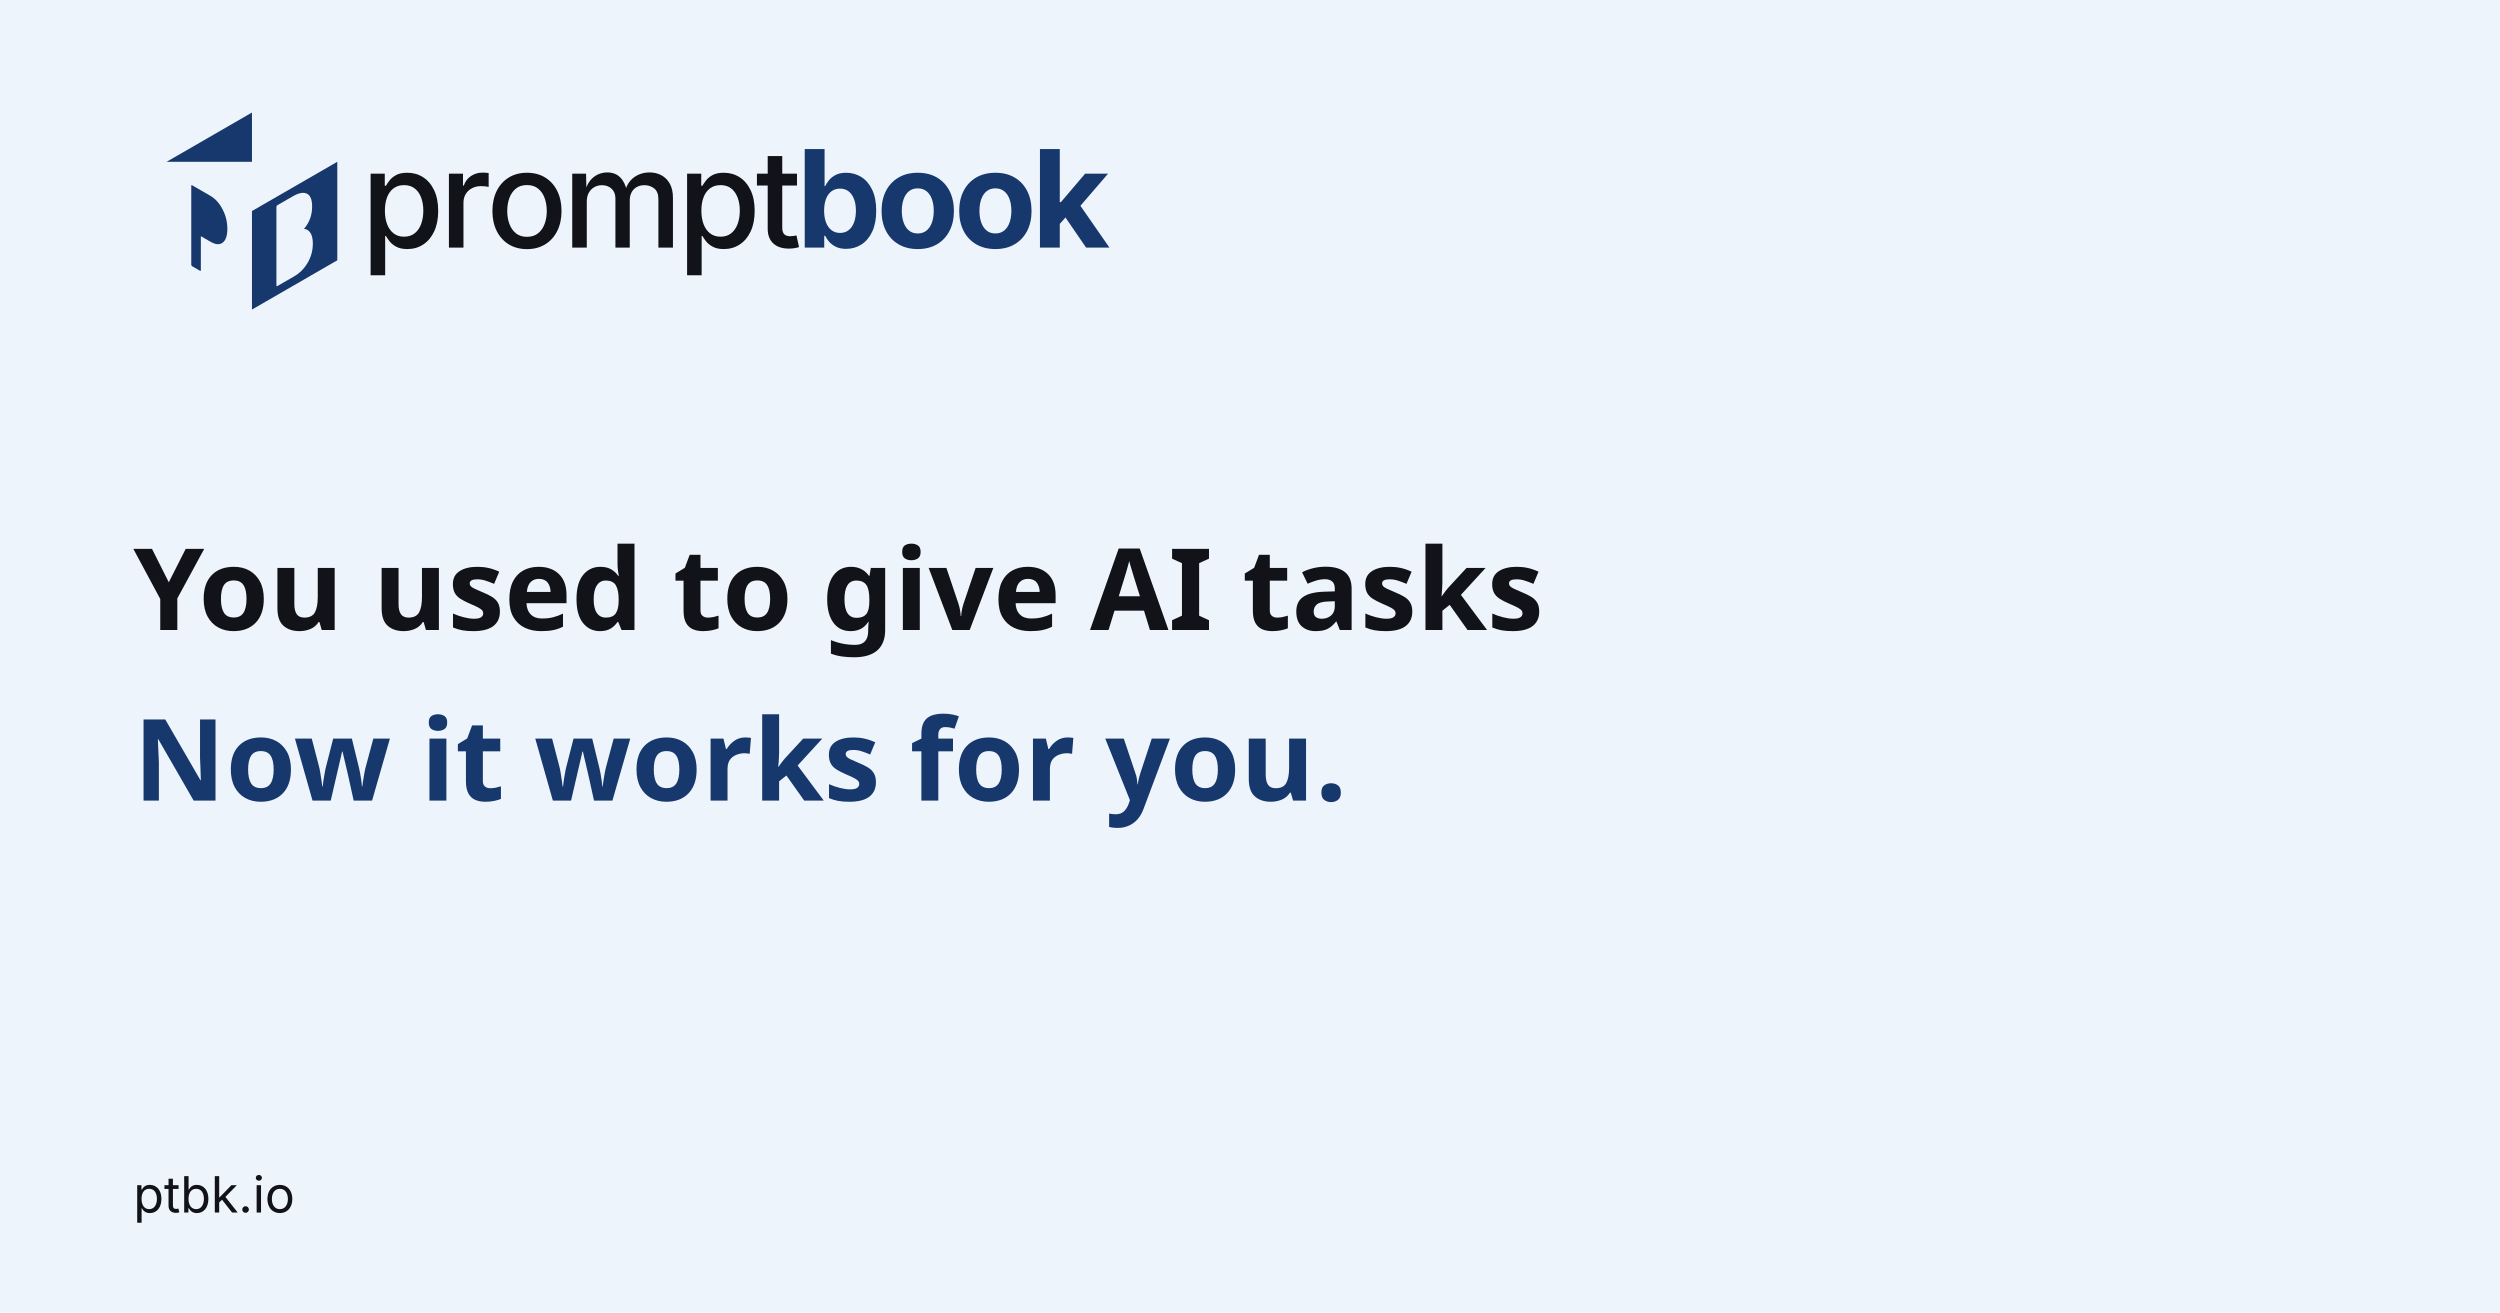
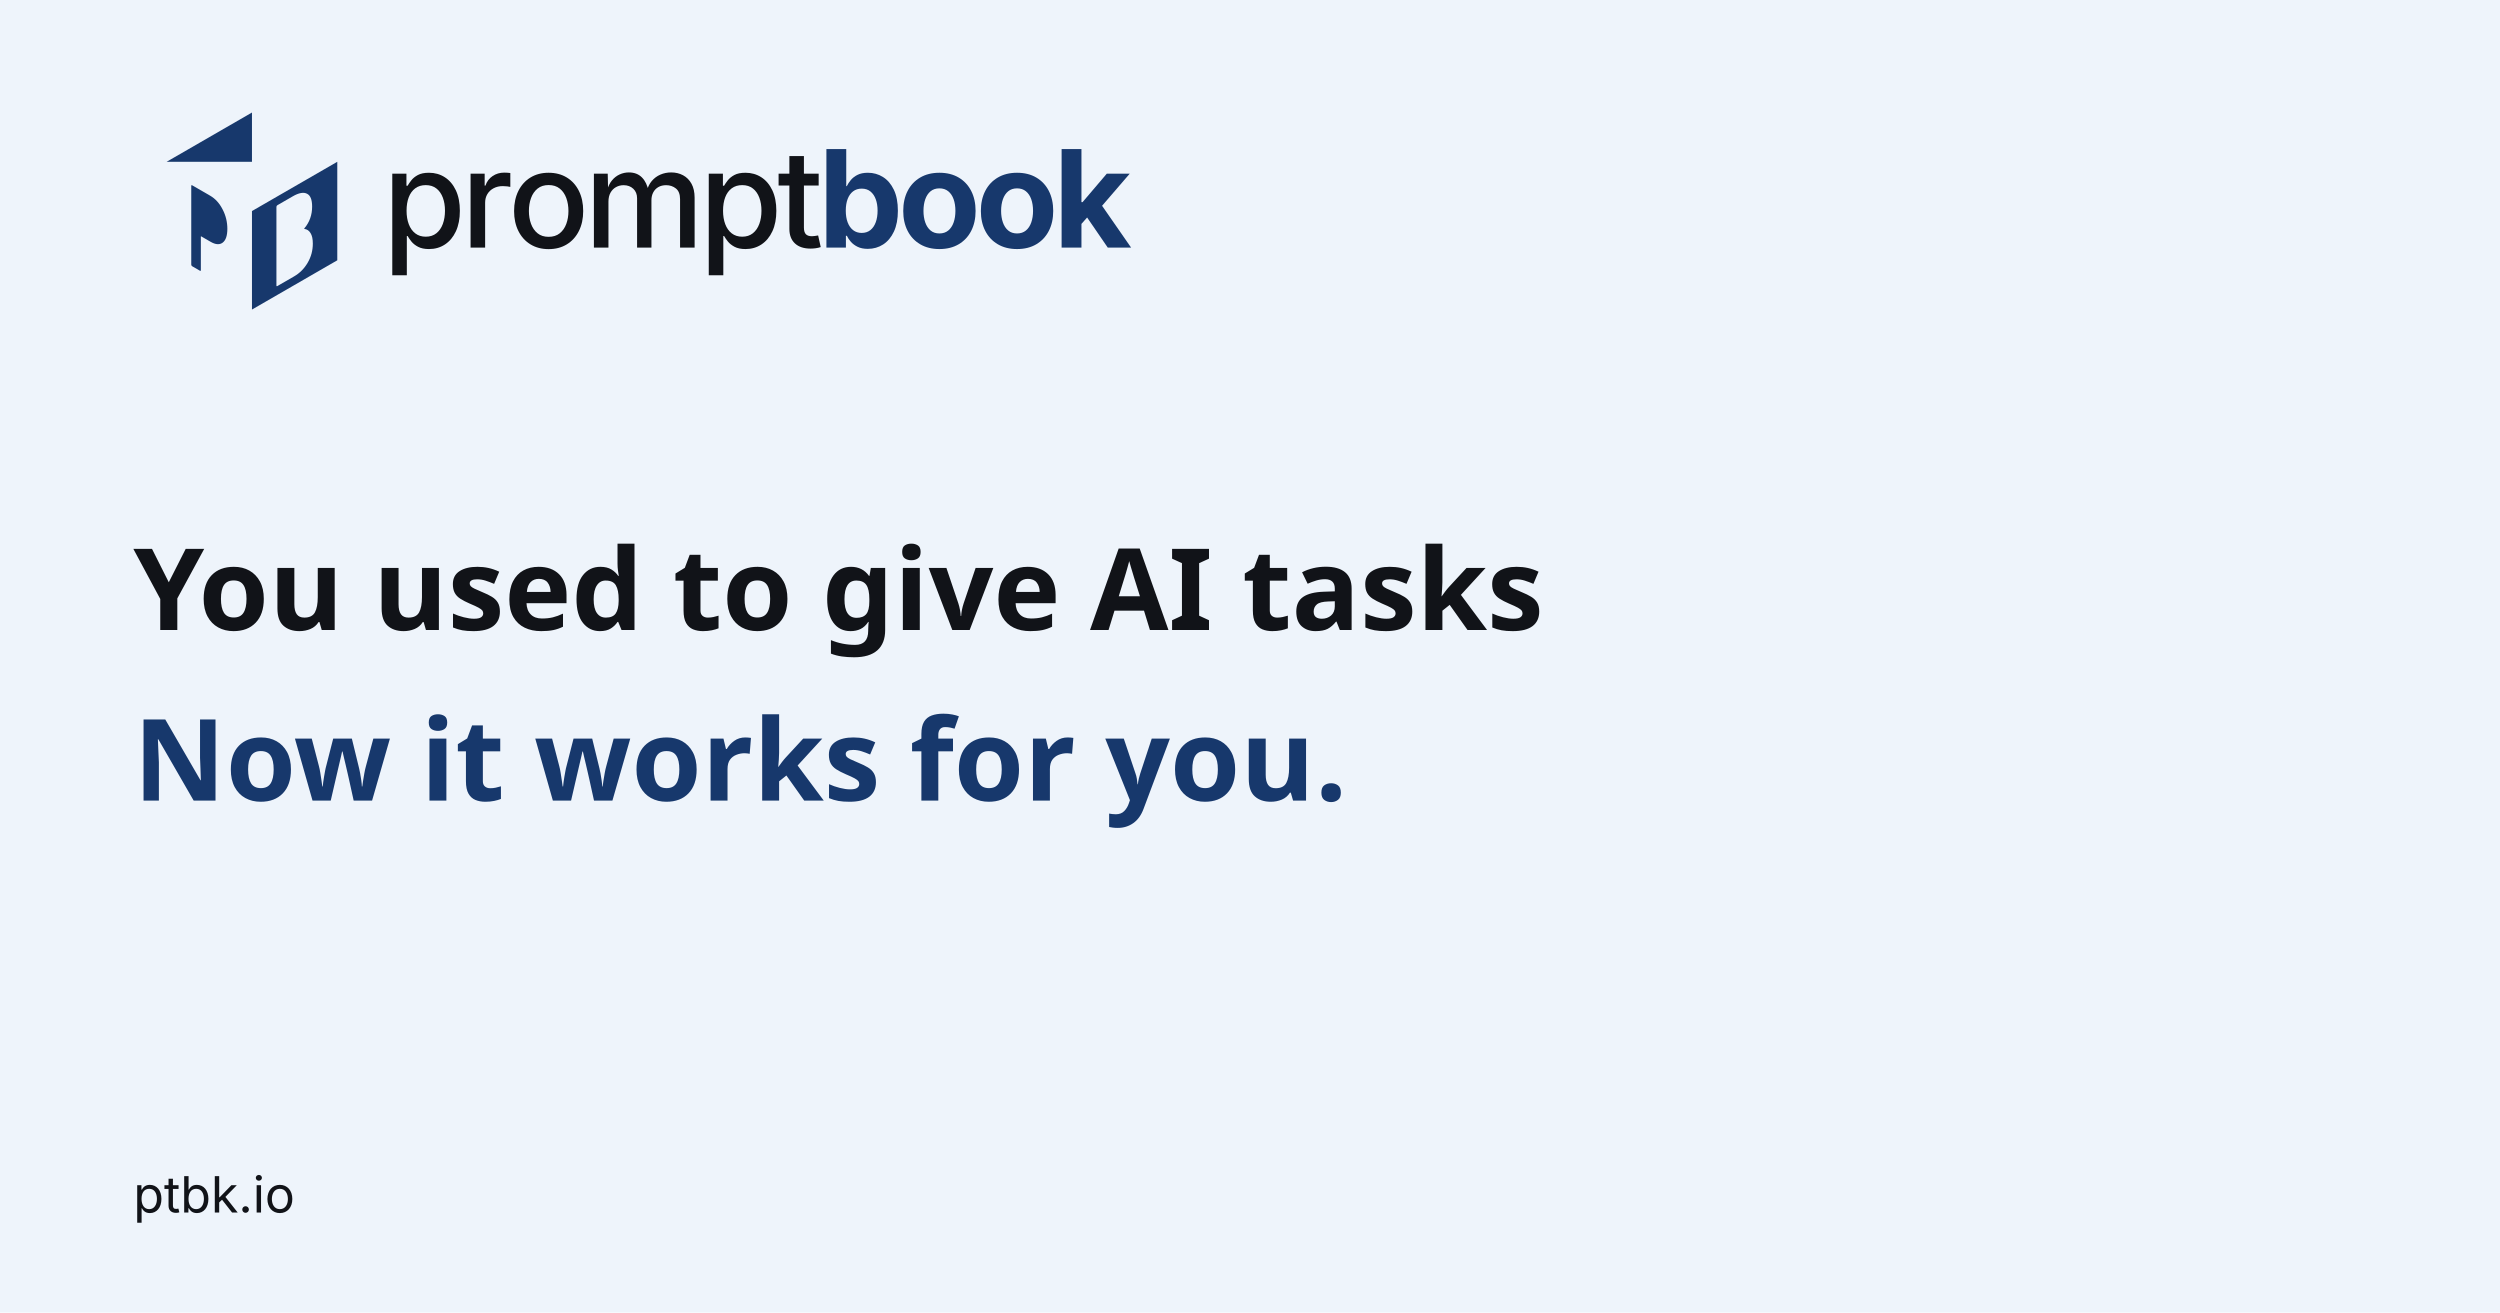
<svg xmlns="http://www.w3.org/2000/svg" width="1200" height="630" viewBox="0 0 1200 630" role="img">
  <rect width="1200" height="630" fill="#EEF4FB" />
  <g transform="translate(64 48) scale(.65)">
    <g transform="translate(10 4.395833) scale(1.212565)">
      <path fill="#17386C" transform="matrix(0.992349 0.572933 -0.992349 0.572933 -100.273 -96.45293)" d="M 170.435,57.258 V 4.896 l 26.181,26.181 v 0 z" />
      <path fill="#17386C" transform="matrix(0.992349 0.572933 0 1.145866 -157.0928 -136.5028)" d="m 197.138,68.251 c 3.15,0 5.687,1.146 7.61,3.437 1.964,2.25 2.946,5.217 2.946,8.899 0,3.601 -0.941,6.505 -2.823,8.715 -1.882,2.209 -4.357,3.314 -7.426,3.314 h -5.769 c -0.164,0 -0.245,0.082 -0.245,0.245 V 110.659 c 0,0.409 -0.205,0.614 -0.614,0.614 h -4.664 c -0.409,0 -0.614,-0.205 -0.614,-0.614 V 68.864 c 0,-0.409 0.205,-0.614 0.614,-0.614 z" />
      <path fill="#17386C" transform="matrix(0.9923484 -0.5729326 0 1.145865 -167.4698 124.8194)" d="m 233.255,63.55 v 52.362 h 52.362 V 63.55 Z m 15.625,4.7 h 9.39 c 3.723,0 6.629,0.982 8.715,2.946 2.128,1.923 3.191,4.746 3.191,8.469 0,4.419 -1.575,7.467 -4.726,9.145 -0.205,0.123 -0.225,0.225 -0.061,0.306 1.637,0.982 2.905,2.353 3.805,4.112 0.941,1.759 1.411,3.846 1.411,6.26 h 5.2e-4 c 0,3.723 -1.064,6.608 -3.192,8.654 -2.087,2.046 -4.848,3.069 -8.285,3.069 h -10.249 c -0.409,0 -0.613,-0.205 -0.613,-0.614 V 68.864 c 0,-0.409 0.204,-0.614 0.613,-0.614 z" />
    </g>
-     <path fill="#111318" transform="translate(168 109) scale(0.04882812 -0.04882812)" d="M148 -418V1118H362V936H380Q400 971 435.5 1017.0Q471 1063 534.5 1097.5Q598 1132 703 1132Q837 1132 942.5 1064.0Q1048 996 1109.0 867.0Q1170 738 1170 556Q1170 376 1110.0 246.5Q1050 117 944.5 47.5Q839 -22 703 -22Q602 -22 537.5 12.5Q473 47 436.5 93.0Q400 139 380 175H368V-418ZM654 165Q750 165 815.0 217.0Q880 269 912.5 358.0Q945 447 945 558Q945 668 912.5 755.5Q880 843 815.5 894.0Q751 945 654 945Q560 945 495.0 896.5Q430 848 397.0 761.5Q364 675 364 558Q364 442 397.5 353.5Q431 265 496.0 215.0Q561 165 654 165Z" />
-     <path fill="#111318" transform="translate(225.8164 109) scale(0.04882812 -0.04882812)" d="M148 0V1118H361V938H373Q404 1030 481.0 1082.0Q558 1134 656 1134Q677 1134 704.0 1132.5Q731 1131 749 1128V918Q737 922 703.0 926.0Q669 930 634 930Q558 930 497.0 898.0Q436 866 402.0 809.5Q368 753 368 679V0Z" />
-     <path fill="#111318" transform="translate(260.4883 109) scale(0.04882812 -0.04882812)" d="M618 -23Q461 -23 343.5 49.0Q226 121 161.0 251.0Q96 381 96 553Q96 727 161.0 857.5Q226 988 343.5 1060.0Q461 1132 618 1132Q776 1132 893.5 1060.0Q1011 988 1076.0 857.5Q1141 727 1141 553Q1141 381 1076.0 251.0Q1011 121 893.5 49.0Q776 -23 618 -23ZM618 163Q720 163 786.5 216.5Q853 270 885.5 358.5Q918 447 918 553Q918 660 885.5 749.5Q853 839 786.5 892.5Q720 946 618 946Q517 946 451.0 892.5Q385 839 352.5 750.0Q320 661 320 553Q320 447 352.5 358.5Q385 270 451.0 216.5Q517 163 618 163Z" />
-     <path fill="#111318" transform="translate(316.8887 109) scale(0.04882812 -0.04882812)" d="M148 0V1118H357L363 859H346Q370 954 420.0 1015.0Q470 1076 537.0 1106.5Q604 1137 677 1137Q799 1137 874.0 1061.5Q949 986 975 851H947Q969 943 1023.0 1007.0Q1077 1071 1153.5 1104.0Q1230 1137 1317 1137Q1416 1137 1496.5 1094.0Q1577 1051 1624.0 966.0Q1671 881 1671 754V0H1451V732Q1451 844 1388.5 894.0Q1326 944 1241 944Q1172 944 1122.0 915.0Q1072 886 1045.0 834.5Q1018 783 1018 716V0H801V746Q801 836 743.5 890.0Q686 944 597 944Q536 944 483.5 915.5Q431 887 399.5 831.5Q368 776 368 695V0Z" />
-     <path fill="#111318" transform="translate(401.707 109) scale(0.04882812 -0.04882812)" d="M148 -418V1118H362V936H380Q400 971 435.5 1017.0Q471 1063 534.5 1097.5Q598 1132 703 1132Q837 1132 942.5 1064.0Q1048 996 1109.0 867.0Q1170 738 1170 556Q1170 376 1110.0 246.5Q1050 117 944.5 47.5Q839 -22 703 -22Q602 -22 537.5 12.5Q473 47 436.5 93.0Q400 139 380 175H368V-418ZM654 165Q750 165 815.0 217.0Q880 269 912.5 358.0Q945 447 945 558Q945 668 912.5 755.5Q880 843 815.5 894.0Q751 945 654 945Q560 945 495.0 896.5Q430 848 397.0 761.5Q364 675 364 558Q364 442 397.5 353.5Q431 265 496.0 215.0Q561 165 654 165Z" />
-     <path fill="#111318" transform="translate(459.5234 109) scale(0.04882812 -0.04882812)" d="M626 1118V939H20V1118ZM183 1384H403V302Q403 235 431.5 203.5Q460 172 525 172Q542 172 570.0 176.0Q598 180 618 184L657 8Q622 -4 582.0 -9.5Q542 -15 503 -15Q351 -15 267.0 63.5Q183 142 183 284Z" />
-     <path fill="#17386C" transform="translate(489.5566 109) scale(0.04882812 -0.04882812)" d="M754 -19Q663 -19 600.0 12.0Q537 43 497.5 88.5Q458 134 437 179H423V0H128V1490H428V930H437Q458 974 496.5 1021.0Q535 1068 598.0 1100.0Q661 1132 756 1132Q880 1132 983.0 1068.0Q1086 1004 1147.5 876.0Q1209 748 1209 557Q1209 371 1149.0 242.5Q1089 114 986.0 47.5Q883 -19 754 -19ZM662 222Q740 222 793.5 265.0Q847 308 874.5 384.0Q902 460 902 558Q902 656 874.5 731.0Q847 806 794.0 849.0Q741 892 662 892Q585 892 531.0 850.5Q477 809 449.0 734.5Q421 660 421 558Q421 457 449.5 381.5Q478 306 532.0 264.0Q586 222 662 222Z" />
-     <path fill="#17386C" transform="translate(548.5938 109) scale(0.04882812 -0.04882812)" d="M628 -22Q460 -22 337.0 50.5Q214 123 147.5 252.5Q81 382 81 554Q81 728 147.5 857.5Q214 987 337.0 1059.5Q460 1132 628 1132Q797 1132 919.5 1059.5Q1042 987 1108.5 857.5Q1175 728 1175 554Q1175 382 1108.5 252.5Q1042 123 919.5 50.5Q797 -22 628 -22ZM628 214Q708 214 762.0 258.5Q816 303 843.0 380.5Q870 458 870 555Q870 654 843.0 731.0Q816 808 762.0 852.0Q708 896 628 896Q548 896 494.5 852.0Q441 808 414.0 731.0Q387 654 387 555Q387 458 414.0 380.5Q441 303 494.5 258.5Q548 214 628 214Z" />
-     <path fill="#17386C" transform="translate(605.9219 109) scale(0.04882812 -0.04882812)" d="M628 -22Q460 -22 337.0 50.5Q214 123 147.5 252.5Q81 382 81 554Q81 728 147.5 857.5Q214 987 337.0 1059.5Q460 1132 628 1132Q797 1132 919.5 1059.5Q1042 987 1108.5 857.5Q1175 728 1175 554Q1175 382 1108.5 252.5Q1042 123 919.5 50.5Q797 -22 628 -22ZM628 214Q708 214 762.0 258.5Q816 303 843.0 380.5Q870 458 870 555Q870 654 843.0 731.0Q816 808 762.0 852.0Q708 896 628 896Q548 896 494.5 852.0Q441 808 414.0 731.0Q387 654 387 555Q387 458 414.0 380.5Q441 303 494.5 258.5Q548 214 628 214Z" />
-     <path fill="#17386C" transform="translate(663.25 109) scale(0.04882812 -0.04882812)" d="M400 327V688H445L811 1118H1158L675 557H604ZM128 0V1490H428V0ZM826 0 490 490 691 703 1179 0Z" />
+     <path fill="#111318" transform="translate(184 109) scale(0.04882812 -0.04882812)" d="M148 -418V1118H362V936H380Q400 971 435.5 1017.0Q471 1063 534.5 1097.5Q598 1132 703 1132Q837 1132 942.5 1064.0Q1048 996 1109.0 867.0Q1170 738 1170 556Q1170 376 1110.0 246.5Q1050 117 944.5 47.5Q839 -22 703 -22Q602 -22 537.5 12.5Q473 47 436.5 93.0Q400 139 380 175H368V-418ZM654 165Q750 165 815.0 217.0Q880 269 912.5 358.0Q945 447 945 558Q945 668 912.5 755.5Q880 843 815.5 894.0Q751 945 654 945Q560 945 495.0 896.5Q430 848 397.0 761.5Q364 675 364 558Q364 442 397.5 353.5Q431 265 496.0 215.0Q561 165 654 165Z" />
+     <path fill="#111318" transform="translate(241.8164 109) scale(0.04882812 -0.04882812)" d="M148 0V1118H361V938H373Q404 1030 481.0 1082.0Q558 1134 656 1134Q677 1134 704.0 1132.5Q731 1131 749 1128V918Q737 922 703.0 926.0Q669 930 634 930Q558 930 497.0 898.0Q436 866 402.0 809.5Q368 753 368 679V0Z" />
+     <path fill="#111318" transform="translate(276.4883 109) scale(0.04882812 -0.04882812)" d="M618 -23Q461 -23 343.5 49.0Q226 121 161.0 251.0Q96 381 96 553Q96 727 161.0 857.5Q226 988 343.5 1060.0Q461 1132 618 1132Q776 1132 893.5 1060.0Q1011 988 1076.0 857.5Q1141 727 1141 553Q1141 381 1076.0 251.0Q1011 121 893.5 49.0Q776 -23 618 -23ZM618 163Q720 163 786.5 216.5Q853 270 885.5 358.5Q918 447 918 553Q918 660 885.5 749.5Q853 839 786.5 892.5Q720 946 618 946Q517 946 451.0 892.5Q385 839 352.5 750.0Q320 661 320 553Q320 447 352.5 358.5Q385 270 451.0 216.5Q517 163 618 163Z" />
+     <path fill="#111318" transform="translate(332.8887 109) scale(0.04882812 -0.04882812)" d="M148 0V1118H357L363 859H346Q370 954 420.0 1015.0Q470 1076 537.0 1106.5Q604 1137 677 1137Q799 1137 874.0 1061.5Q949 986 975 851H947Q969 943 1023.0 1007.0Q1077 1071 1153.5 1104.0Q1230 1137 1317 1137Q1416 1137 1496.5 1094.0Q1577 1051 1624.0 966.0Q1671 881 1671 754V0H1451V732Q1451 844 1388.5 894.0Q1326 944 1241 944Q1172 944 1122.0 915.0Q1072 886 1045.0 834.5Q1018 783 1018 716V0H801V746Q801 836 743.5 890.0Q686 944 597 944Q536 944 483.5 915.5Q431 887 399.5 831.5Q368 776 368 695V0Z" />
+     <path fill="#111318" transform="translate(417.707 109) scale(0.04882812 -0.04882812)" d="M148 -418V1118H362V936H380Q400 971 435.5 1017.0Q471 1063 534.5 1097.5Q598 1132 703 1132Q837 1132 942.5 1064.0Q1048 996 1109.0 867.0Q1170 738 1170 556Q1170 376 1110.0 246.5Q1050 117 944.5 47.5Q839 -22 703 -22Q602 -22 537.5 12.5Q473 47 436.5 93.0Q400 139 380 175H368V-418ZM654 165Q750 165 815.0 217.0Q880 269 912.5 358.0Q945 447 945 558Q945 668 912.5 755.5Q880 843 815.5 894.0Q751 945 654 945Q560 945 495.0 896.5Q430 848 397.0 761.5Q364 675 364 558Q364 442 397.5 353.5Q431 265 496.0 215.0Q561 165 654 165Z" />
+     <path fill="#111318" transform="translate(475.5234 109) scale(0.04882812 -0.04882812)" d="M626 1118V939H20V1118ZM183 1384H403V302Q403 235 431.5 203.5Q460 172 525 172Q542 172 570.0 176.0Q598 180 618 184L657 8Q622 -4 582.0 -9.5Q542 -15 503 -15Q351 -15 267.0 63.5Q183 142 183 284Z" />
+     <path fill="#17386C" transform="translate(505.5566 109) scale(0.04882812 -0.04882812)" d="M754 -19Q663 -19 600.0 12.0Q537 43 497.5 88.5Q458 134 437 179H423V0H128V1490H428V930H437Q458 974 496.5 1021.0Q535 1068 598.0 1100.0Q661 1132 756 1132Q880 1132 983.0 1068.0Q1086 1004 1147.5 876.0Q1209 748 1209 557Q1209 371 1149.0 242.5Q1089 114 986.0 47.5Q883 -19 754 -19ZM662 222Q740 222 793.5 265.0Q847 308 874.5 384.0Q902 460 902 558Q902 656 874.5 731.0Q847 806 794.0 849.0Q741 892 662 892Q585 892 531.0 850.5Q477 809 449.0 734.5Q421 660 421 558Q421 457 449.5 381.5Q478 306 532.0 264.0Q586 222 662 222Z" />
+     <path fill="#17386C" transform="translate(564.5938 109) scale(0.04882812 -0.04882812)" d="M628 -22Q460 -22 337.0 50.5Q214 123 147.5 252.5Q81 382 81 554Q81 728 147.5 857.5Q214 987 337.0 1059.5Q460 1132 628 1132Q797 1132 919.5 1059.5Q1042 987 1108.5 857.5Q1175 728 1175 554Q1175 382 1108.5 252.5Q1042 123 919.5 50.5Q797 -22 628 -22ZM628 214Q708 214 762.0 258.5Q816 303 843.0 380.5Q870 458 870 555Q870 654 843.0 731.0Q816 808 762.0 852.0Q708 896 628 896Q548 896 494.5 852.0Q441 808 414.0 731.0Q387 654 387 555Q387 458 414.0 380.5Q441 303 494.5 258.5Q548 214 628 214Z" />
+     <path fill="#17386C" transform="translate(621.9219 109) scale(0.04882812 -0.04882812)" d="M628 -22Q460 -22 337.0 50.5Q214 123 147.5 252.5Q81 382 81 554Q81 728 147.5 857.5Q214 987 337.0 1059.5Q460 1132 628 1132Q797 1132 919.5 1059.5Q1042 987 1108.5 857.5Q1175 728 1175 554Q1175 382 1108.5 252.5Q1042 123 919.5 50.5Q797 -22 628 -22ZM628 214Q708 214 762.0 258.5Q816 303 843.0 380.5Q870 458 870 555Q870 654 843.0 731.0Q816 808 762.0 852.0Q708 896 628 896Q548 896 494.5 852.0Q441 808 414.0 731.0Q387 654 387 555Q387 458 414.0 380.5Q441 303 494.5 258.5Q548 214 628 214Z" />
+     <path fill="#17386C" transform="translate(679.25 109) scale(0.04882812 -0.04882812)" d="M400 327V688H445L811 1118H1158L675 557H604ZM128 0V1490H428V0ZM826 0 490 490 691 703 1179 0Z" />
  </g>
  <g font-family="Outfit, sans-serif" font-size="54.545" font-weight="600" fill="#111318">
    <text x="64" y="302.4">You used to give AI tasks</text>
    <text x="64" y="384.3" fill="#17386C">Now it works for you.</text>
  </g>
  <text x="64" y="582" font-family="Inter, sans-serif" font-size="24" fill="#111318">ptbk.io</text>
</svg>
